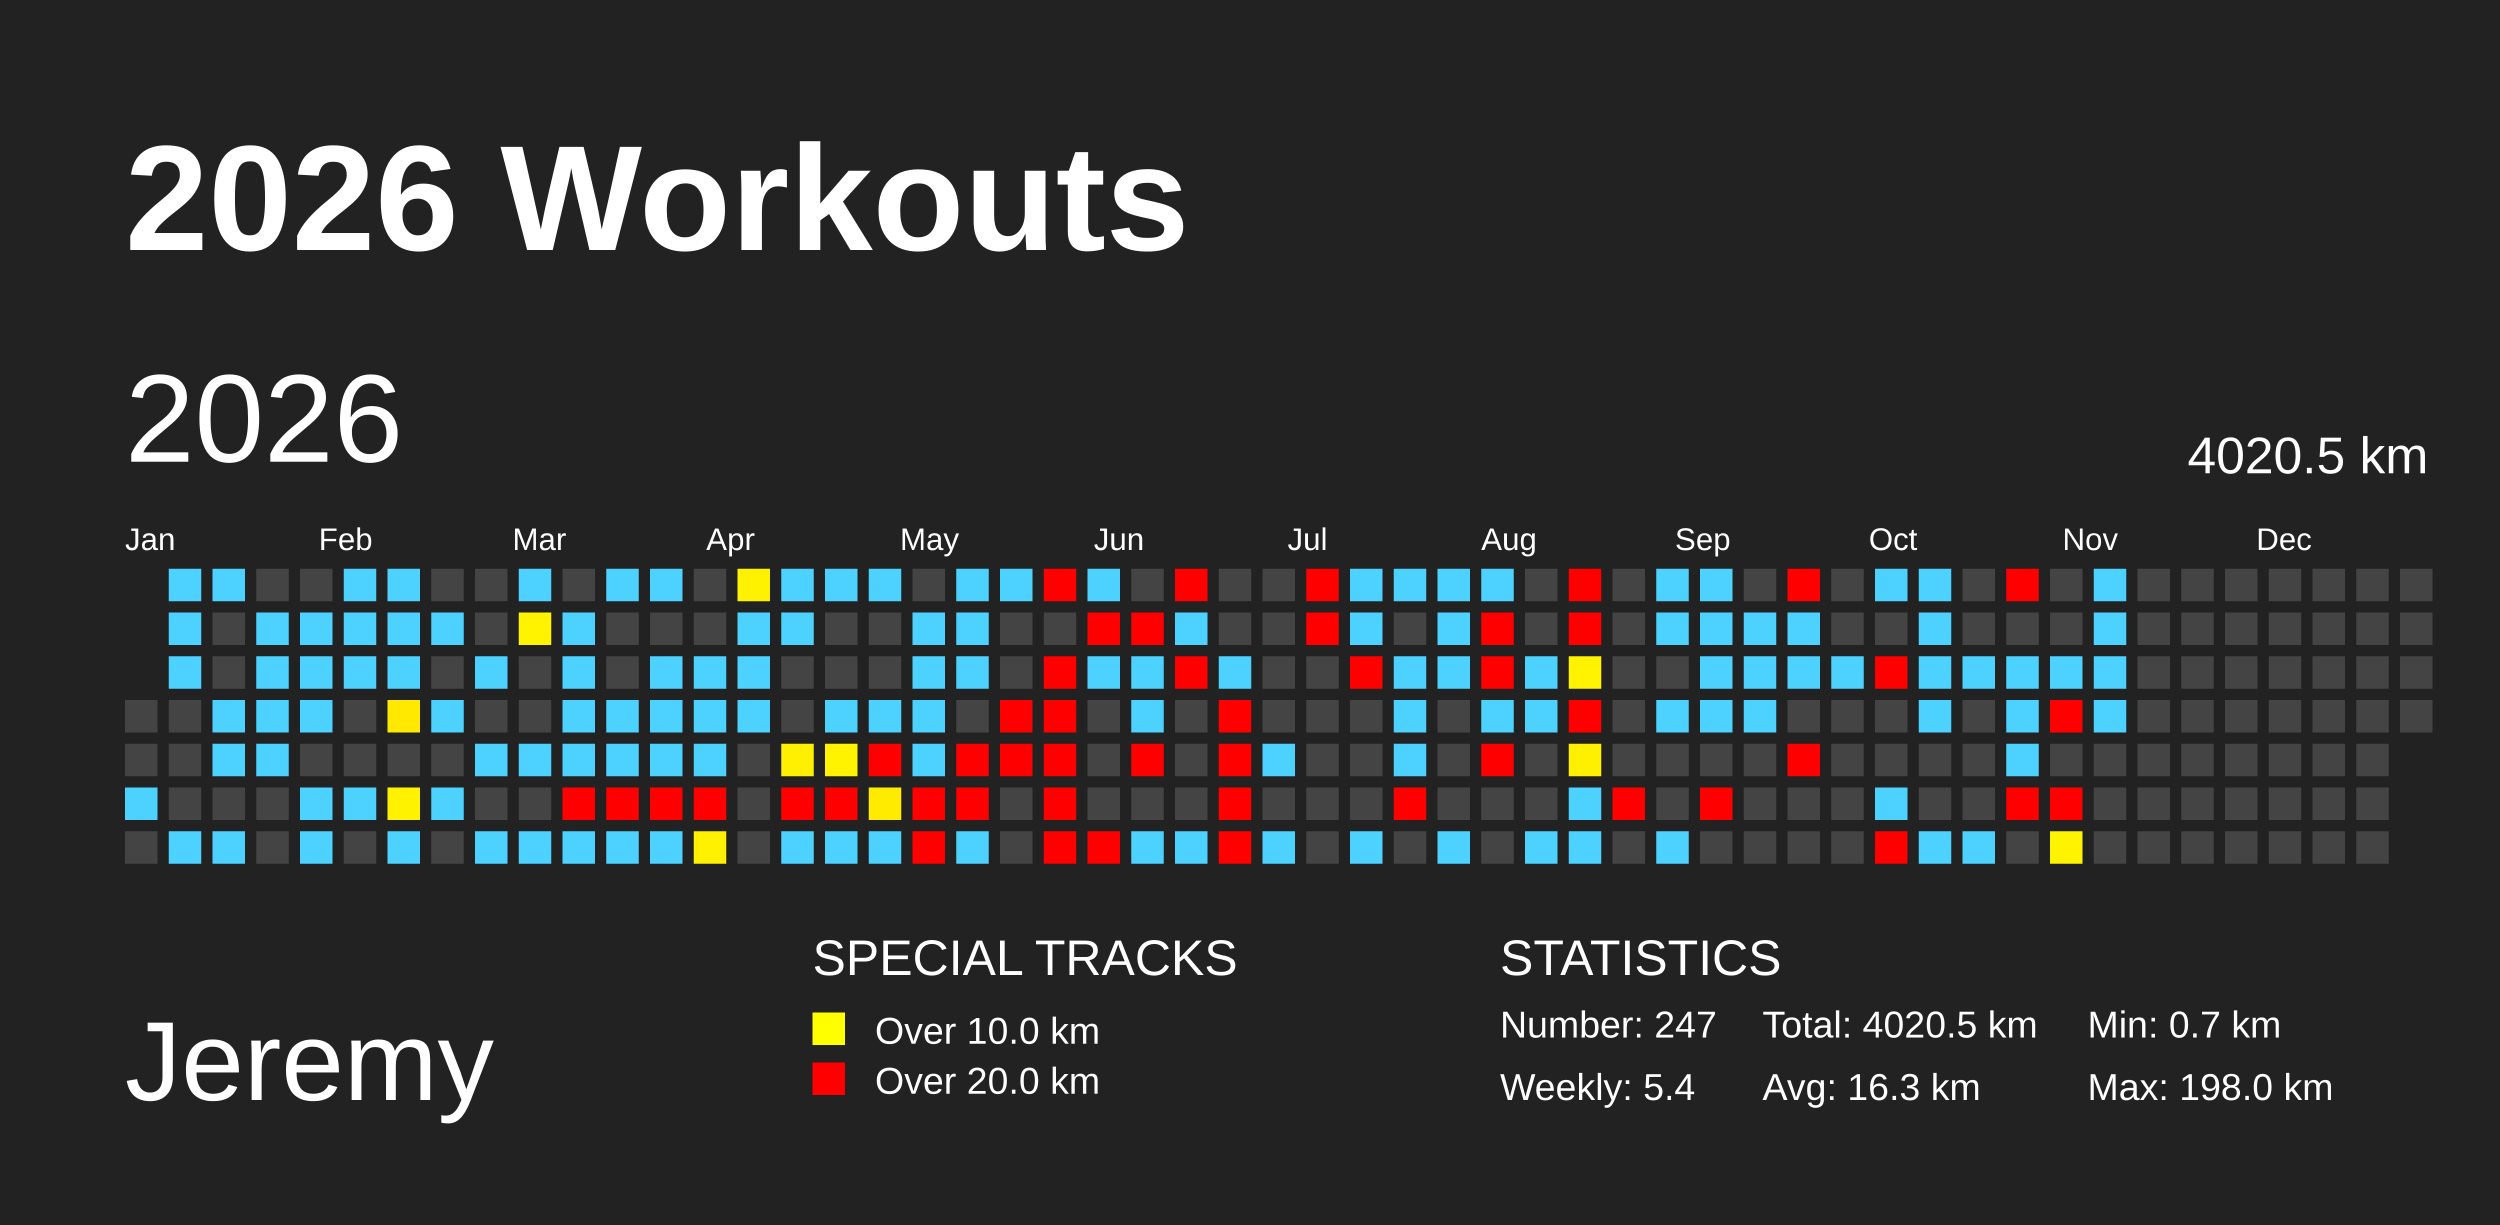
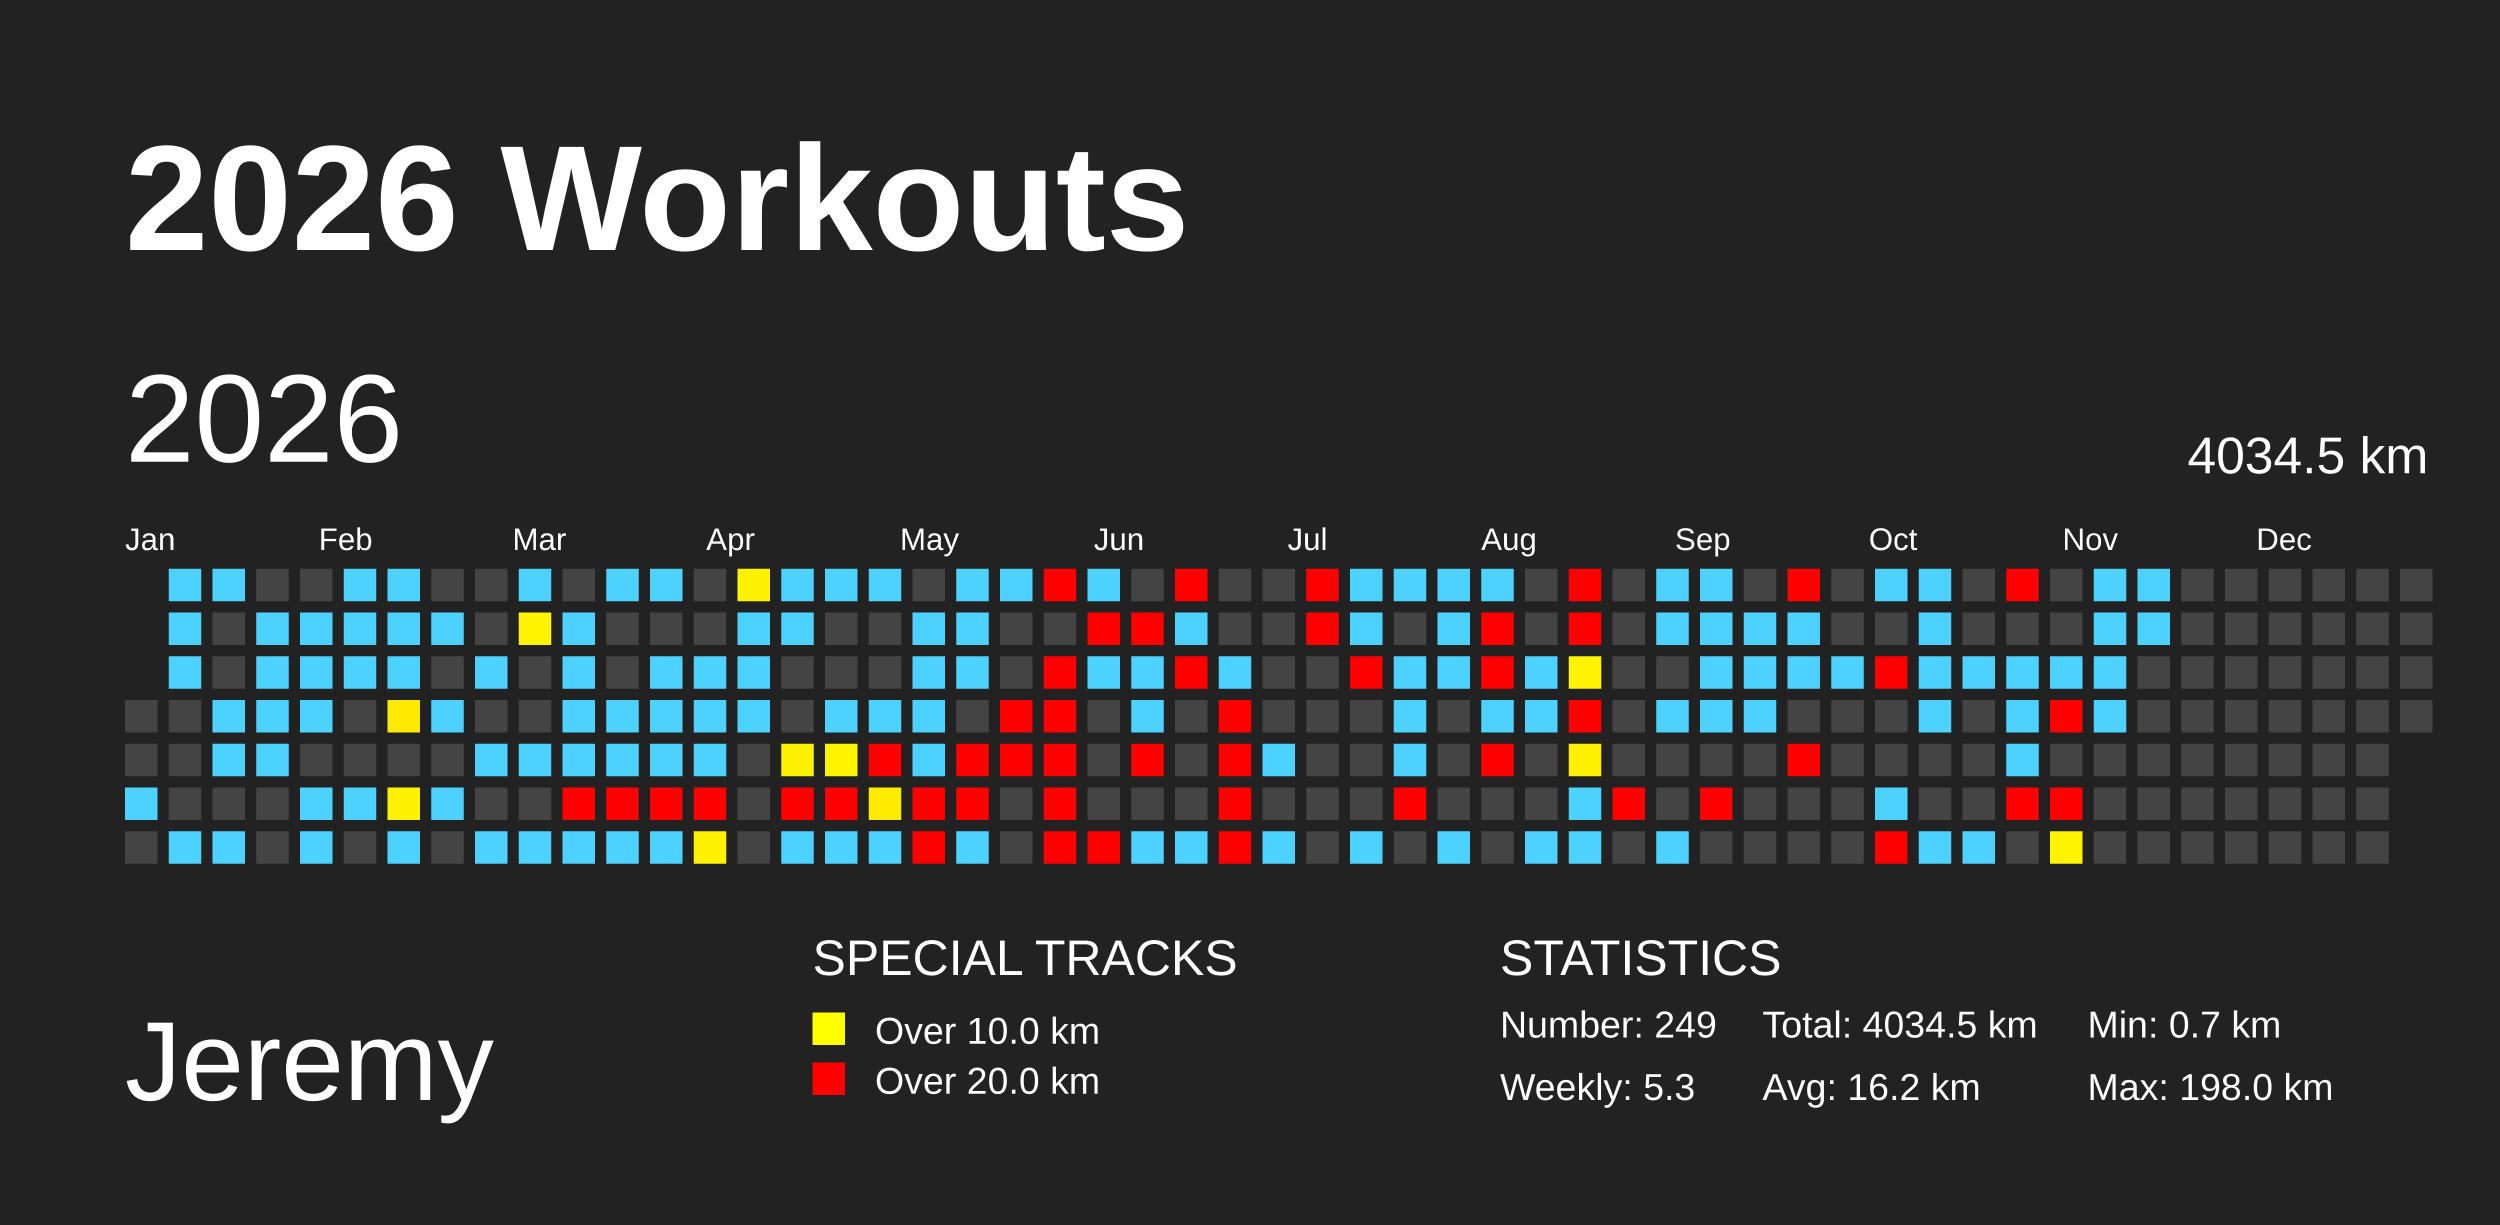
<svg xmlns="http://www.w3.org/2000/svg" baseProfile="full" height="98mm" version="1.1" viewBox="0,0,200,98" width="200mm">
  <defs>
    <pattern height="2" id="indoor-stripe" patternUnits="userSpaceOnUse" width="2">
      <line stroke="white" stroke-opacity="0.45" stroke-width="0.5" x1="0" x2="2" y1="2" y2="0" />
    </pattern>
  </defs>
  <rect fill="#222222" height="98" width="200" x="0" y="0" />
  <text fill="#FFFFFF" style="font-size:12px; font-family:Arial; font-weight:bold;" x="10" y="20">2026 Workouts</text>
  <text fill="#FFFFFF" style="font-size:9px; font-family:Arial" x="10" y="88">Jeremy</text>
  <text fill="#FFFFFF" style="font-size:4px; font-family:Arial" x="65" y="78">SPECIAL TRACKS</text>
  <rect fill="yellow" height="2.6" width="2.6" x="65" y="81" />
  <text fill="#FFFFFF" style="font-size:3px; font-family:Arial" x="70" y="83.5">Over 10.0 km</text>
  <rect fill="red" height="2.6" width="2.6" x="65" y="85" />
  <text fill="#FFFFFF" style="font-size:3px; font-family:Arial" x="70" y="87.5">Over 20.0 km</text>
  <text fill="#FFFFFF" style="font-size:4px; font-family:Arial" x="120" y="78">STATISTICS</text>
-   <text fill="#FFFFFF" style="font-size:3px; font-family:Arial" x="120" y="83">Number: 247</text>
-   <text fill="#FFFFFF" style="font-size:3px; font-family:Arial" x="120" y="88">Weekly: 5.4</text>
-   <text fill="#FFFFFF" style="font-size:3px; font-family:Arial" x="141" y="83">Total: 4020.5 km</text>
-   <text fill="#FFFFFF" style="font-size:3px; font-family:Arial" x="141" y="88">Avg: 16.3 km</text>
+   <text fill="#FFFFFF" style="font-size:3px; font-family:Arial" x="120" y="83">Number: 249</text>
+   <text fill="#FFFFFF" style="font-size:3px; font-family:Arial" x="120" y="88">Weekly: 5.3</text>
+   <text fill="#FFFFFF" style="font-size:3px; font-family:Arial" x="141" y="83">Total: 4034.5 km</text>
+   <text fill="#FFFFFF" style="font-size:3px; font-family:Arial" x="141" y="88">Avg: 16.2 km</text>
  <text fill="#FFFFFF" style="font-size:3px; font-family:Arial" x="167" y="83">Min: 0.7 km</text>
  <text fill="#FFFFFF" style="font-size:3px; font-family:Arial" x="167" y="88">Max: 198.0 km</text>
  <text dominant-baseline="hanging" fill="#FFFFFF" style="font-size:10.0px; font-family:Arial;" x="10" y="30">2026</text>
-   <text dominant-baseline="hanging" fill="#FFFFFF" style="font-size:4.125px; font-family:Arial;" x="175" y="35">4020.5 km</text>
+   <text dominant-baseline="hanging" fill="#FFFFFF" style="font-size:4.125px; font-family:Arial;" x="175" y="35">4034.5 km</text>
  <text fill="#FFFFFF" style="font-size:2.5px; font-family:Arial" x="10.0" y="44">Jan</text>
  <text fill="#FFFFFF" style="font-size:2.5px; font-family:Arial" x="25.5" y="44">Feb</text>
  <text fill="#FFFFFF" style="font-size:2.5px; font-family:Arial" x="41.0" y="44">Mar</text>
  <text fill="#FFFFFF" style="font-size:2.5px; font-family:Arial" x="56.5" y="44">Apr</text>
  <text fill="#FFFFFF" style="font-size:2.5px; font-family:Arial" x="72.0" y="44">May</text>
  <text fill="#FFFFFF" style="font-size:2.5px; font-family:Arial" x="87.5" y="44">Jun</text>
  <text fill="#FFFFFF" style="font-size:2.5px; font-family:Arial" x="103.0" y="44">Jul</text>
  <text fill="#FFFFFF" style="font-size:2.5px; font-family:Arial" x="118.5" y="44">Aug</text>
  <text fill="#FFFFFF" style="font-size:2.5px; font-family:Arial" x="134.0" y="44">Sep</text>
  <text fill="#FFFFFF" style="font-size:2.5px; font-family:Arial" x="149.5" y="44">Oct</text>
  <text fill="#FFFFFF" style="font-size:2.5px; font-family:Arial" x="165.0" y="44">Nov</text>
  <text fill="#FFFFFF" style="font-size:2.5px; font-family:Arial" x="180.5" y="44">Dec</text>
  <rect fill="#444444" height="2.6" width="2.6" x="10.0" y="56.0" />
  <rect fill="#444444" height="2.6" width="2.6" x="10.0" y="59.5" />
  <rect fill="#4dd2ff" height="2.6" width="2.6" x="10.0" y="63.0" />
  <rect fill="#444444" height="2.6" width="2.6" x="10.0" y="66.5" />
  <rect fill="#4dd2ff" height="2.6" width="2.6" x="13.5" y="45.5" />
  <rect fill="#4dd2ff" height="2.6" width="2.6" x="13.5" y="49.0" />
  <rect fill="#4dd2ff" height="2.6" width="2.6" x="13.5" y="52.5" />
  <rect fill="#444444" height="2.6" width="2.6" x="13.5" y="56.0" />
  <rect fill="#444444" height="2.6" width="2.6" x="13.5" y="59.5" />
  <rect fill="#444444" height="2.6" width="2.6" x="13.5" y="63.0" />
  <rect fill="#4dd2ff" height="2.6" width="2.6" x="13.5" y="66.5" />
  <rect fill="#4dd2ff" height="2.6" width="2.6" x="17.0" y="45.5" />
  <rect fill="#444444" height="2.6" width="2.6" x="17.0" y="49.0" />
  <rect fill="#444444" height="2.6" width="2.6" x="17.0" y="52.5" />
  <rect fill="#4dd2ff" height="2.6" width="2.6" x="17.0" y="56.0" />
  <rect fill="#4dd2ff" height="2.6" width="2.6" x="17.0" y="59.5" />
  <rect fill="#444444" height="2.6" width="2.6" x="17.0" y="63.0" />
  <rect fill="#4dd2ff" height="2.6" width="2.6" x="17.0" y="66.5" />
  <rect fill="#444444" height="2.6" width="2.6" x="20.5" y="45.5" />
  <rect fill="#4dd2ff" height="2.6" width="2.6" x="20.5" y="49.0" />
  <rect fill="#4dd2ff" height="2.6" width="2.6" x="20.5" y="52.5" />
  <rect fill="#4dd2ff" height="2.6" width="2.6" x="20.5" y="56.0" />
  <rect fill="#4dd2ff" height="2.6" width="2.6" x="20.5" y="59.5" />
  <rect fill="#444444" height="2.6" width="2.6" x="20.5" y="63.0" />
  <rect fill="#444444" height="2.6" width="2.6" x="20.5" y="66.5" />
  <rect fill="#444444" height="2.6" width="2.6" x="24.0" y="45.5" />
  <rect fill="#4dd2ff" height="2.6" width="2.6" x="24.0" y="49.0" />
  <rect fill="#4dd2ff" height="2.6" width="2.6" x="24.0" y="52.5" />
  <rect fill="#4dd2ff" height="2.6" width="2.6" x="24.0" y="56.0" />
  <rect fill="#444444" height="2.6" width="2.6" x="24.0" y="59.5" />
  <rect fill="#4dd2ff" height="2.6" width="2.6" x="24.0" y="63.0" />
  <rect fill="#4dd2ff" height="2.6" width="2.6" x="24.0" y="66.5" />
  <rect fill="#4dd2ff" height="2.6" width="2.6" x="27.5" y="45.5" />
  <rect fill="#4dd2ff" height="2.6" width="2.6" x="27.5" y="49.0" />
  <rect fill="#4dd2ff" height="2.6" width="2.6" x="27.5" y="52.5" />
  <rect fill="#444444" height="2.6" width="2.6" x="27.5" y="56.0" />
  <rect fill="#444444" height="2.6" width="2.6" x="27.5" y="59.5" />
  <rect fill="#4dd2ff" height="2.6" width="2.6" x="27.5" y="63.0" />
  <rect fill="#444444" height="2.6" width="2.6" x="27.5" y="66.5" />
  <rect fill="#4dd2ff" height="2.6" width="2.6" x="31.0" y="45.5" />
  <rect fill="#4dd2ff" height="2.6" width="2.6" x="31.0" y="49.0" />
  <rect fill="#4dd2ff" height="2.6" width="2.6" x="31.0" y="52.5" />
  <rect fill="#ffe900" height="2.6" width="2.6" x="31.0" y="56.0" />
  <rect fill="#444444" height="2.6" width="2.6" x="31.0" y="59.5" />
  <rect fill="#fff200" height="2.6" width="2.6" x="31.0" y="63.0" />
  <rect fill="#4dd2ff" height="2.6" width="2.6" x="31.0" y="66.5" />
  <rect fill="#444444" height="2.6" width="2.6" x="34.5" y="45.5" />
  <rect fill="#4dd2ff" height="2.6" width="2.6" x="34.5" y="49.0" />
  <rect fill="#444444" height="2.6" width="2.6" x="34.5" y="52.5" />
  <rect fill="#4dd2ff" height="2.6" width="2.6" x="34.5" y="56.0" />
  <rect fill="#444444" height="2.6" width="2.6" x="34.5" y="59.5" />
  <rect fill="#4dd2ff" height="2.6" width="2.6" x="34.5" y="63.0" />
  <rect fill="#444444" height="2.6" width="2.6" x="34.5" y="66.5" />
  <rect fill="#444444" height="2.6" width="2.6" x="38.0" y="45.5" />
  <rect fill="#444444" height="2.6" width="2.6" x="38.0" y="49.0" />
  <rect fill="#4dd2ff" height="2.6" width="2.6" x="38.0" y="52.5" />
  <rect fill="#444444" height="2.6" width="2.6" x="38.0" y="56.0" />
  <rect fill="#4dd2ff" height="2.6" width="2.6" x="38.0" y="59.5" />
  <rect fill="#444444" height="2.6" width="2.6" x="38.0" y="63.0" />
  <rect fill="#4dd2ff" height="2.6" width="2.6" x="38.0" y="66.5" />
  <rect fill="#4dd2ff" height="2.6" width="2.6" x="41.5" y="45.5" />
  <rect fill="#fff300" height="2.6" width="2.6" x="41.5" y="49.0" />
  <rect fill="#444444" height="2.6" width="2.6" x="41.5" y="52.5" />
  <rect fill="#444444" height="2.6" width="2.6" x="41.5" y="56.0" />
  <rect fill="#4dd2ff" height="2.6" width="2.6" x="41.5" y="59.5" />
  <rect fill="#444444" height="2.6" width="2.6" x="41.5" y="63.0" />
  <rect fill="#4dd2ff" height="2.6" width="2.6" x="41.5" y="66.5" />
  <rect fill="#444444" height="2.6" width="2.6" x="45.0" y="45.5" />
  <rect fill="#4dd2ff" height="2.6" width="2.6" x="45.0" y="49.0" />
  <rect fill="#4dd2ff" height="2.6" width="2.6" x="45.0" y="52.5" />
  <rect fill="#4dd2ff" height="2.6" width="2.6" x="45.0" y="56.0" />
  <rect fill="#4dd2ff" height="2.6" width="2.6" x="45.0" y="59.5" />
  <rect fill="red" height="2.6" width="2.6" x="45.0" y="63.0" />
  <rect fill="#4dd2ff" height="2.6" width="2.6" x="45.0" y="66.5" />
  <rect fill="#4dd2ff" height="2.6" width="2.6" x="48.5" y="45.5" />
  <rect fill="#444444" height="2.6" width="2.6" x="48.5" y="49.0" />
  <rect fill="#444444" height="2.6" width="2.6" x="48.5" y="52.5" />
  <rect fill="#4dd2ff" height="2.6" width="2.6" x="48.5" y="56.0" />
  <rect fill="#4dd2ff" height="2.6" width="2.6" x="48.5" y="59.5" />
  <rect fill="red" height="2.6" width="2.6" x="48.5" y="63.0" />
  <rect fill="#4dd2ff" height="2.6" width="2.6" x="48.5" y="66.5" />
  <rect fill="#4dd2ff" height="2.6" width="2.6" x="52.0" y="45.5" />
  <rect fill="#444444" height="2.6" width="2.6" x="52.0" y="49.0" />
  <rect fill="#4dd2ff" height="2.6" width="2.6" x="52.0" y="52.5" />
  <rect fill="#4dd2ff" height="2.6" width="2.6" x="52.0" y="56.0" />
  <rect fill="#4dd2ff" height="2.6" width="2.6" x="52.0" y="59.5" />
  <rect fill="red" height="2.6" width="2.6" x="52.0" y="63.0" />
  <rect fill="#4dd2ff" height="2.6" width="2.6" x="52.0" y="66.5" />
  <rect fill="#444444" height="2.6" width="2.6" x="55.5" y="45.5" />
  <rect fill="#444444" height="2.6" width="2.6" x="55.5" y="49.0" />
  <rect fill="#4dd2ff" height="2.6" width="2.6" x="55.5" y="52.5" />
  <rect fill="#4dd2ff" height="2.6" width="2.6" x="55.5" y="56.0" />
  <rect fill="#4dd2ff" height="2.6" width="2.6" x="55.5" y="59.5" />
  <rect fill="red" height="2.6" width="2.6" x="55.5" y="63.0" />
  <rect fill="#fff100" height="2.6" width="2.6" x="55.5" y="66.5" />
  <rect fill="#fff200" height="2.6" width="2.6" x="59.0" y="45.5" />
  <rect fill="#4dd2ff" height="2.6" width="2.6" x="59.0" y="49.0" />
  <rect fill="#4dd2ff" height="2.6" width="2.6" x="59.0" y="52.5" />
  <rect fill="#4dd2ff" height="2.6" width="2.6" x="59.0" y="56.0" />
  <rect fill="#444444" height="2.6" width="2.6" x="59.0" y="59.5" />
  <rect fill="#444444" height="2.6" width="2.6" x="59.0" y="63.0" />
  <rect fill="#444444" height="2.6" width="2.6" x="59.0" y="66.5" />
  <rect fill="#4dd2ff" height="2.6" width="2.6" x="62.5" y="45.5" />
  <rect fill="#4dd2ff" height="2.6" width="2.6" x="62.5" y="49.0" />
  <rect fill="#444444" height="2.6" width="2.6" x="62.5" y="52.5" />
  <rect fill="#444444" height="2.6" width="2.6" x="62.5" y="56.0" />
  <rect fill="#ffef00" height="2.6" width="2.6" x="62.5" y="59.5" />
  <rect fill="red" height="2.6" width="2.6" x="62.5" y="63.0" />
  <rect fill="#4dd2ff" height="2.6" width="2.6" x="62.5" y="66.5" />
  <rect fill="#4dd2ff" height="2.6" width="2.6" x="66.0" y="45.5" />
  <rect fill="#444444" height="2.6" width="2.6" x="66.0" y="49.0" />
  <rect fill="#444444" height="2.6" width="2.6" x="66.0" y="52.5" />
  <rect fill="#4dd2ff" height="2.6" width="2.6" x="66.0" y="56.0" />
  <rect fill="#fff300" height="2.6" width="2.6" x="66.0" y="59.5" />
  <rect fill="red" height="2.6" width="2.6" x="66.0" y="63.0" />
  <rect fill="#4dd2ff" height="2.6" width="2.6" x="66.0" y="66.5" />
  <rect fill="#4dd2ff" height="2.6" width="2.6" x="69.5" y="45.5" />
  <rect fill="#444444" height="2.6" width="2.6" x="69.5" y="49.0" />
  <rect fill="#444444" height="2.6" width="2.6" x="69.5" y="52.5" />
  <rect fill="#4dd2ff" height="2.6" width="2.6" x="69.5" y="56.0" />
  <rect fill="red" height="2.6" width="2.6" x="69.5" y="59.5" />
  <rect fill="#ffeb00" height="2.6" width="2.6" x="69.5" y="63.0" />
  <rect fill="#4dd2ff" height="2.6" width="2.6" x="69.5" y="66.5" />
  <rect fill="#444444" height="2.6" width="2.6" x="73.0" y="45.5" />
  <rect fill="#4dd2ff" height="2.6" width="2.6" x="73.0" y="49.0" />
  <rect fill="#4dd2ff" height="2.6" width="2.6" x="73.0" y="52.5" />
  <rect fill="#4dd2ff" height="2.6" width="2.6" x="73.0" y="56.0" />
  <rect fill="#4dd2ff" height="2.6" width="2.6" x="73.0" y="59.5" />
  <rect fill="red" height="2.6" width="2.6" x="73.0" y="63.0" />
  <rect fill="red" height="2.6" width="2.6" x="73.0" y="66.5" />
  <rect fill="#4dd2ff" height="2.6" width="2.6" x="76.5" y="45.5" />
  <rect fill="#4dd2ff" height="2.6" width="2.6" x="76.5" y="49.0" />
  <rect fill="#4dd2ff" height="2.6" width="2.6" x="76.5" y="52.5" />
  <rect fill="#444444" height="2.6" width="2.6" x="76.5" y="56.0" />
  <rect fill="red" height="2.6" width="2.6" x="76.5" y="59.5" />
  <rect fill="red" height="2.6" width="2.6" x="76.5" y="63.0" />
  <rect fill="#4dd2ff" height="2.6" width="2.6" x="76.5" y="66.5" />
  <rect fill="#4dd2ff" height="2.6" width="2.6" x="80.0" y="45.5" />
  <rect fill="#444444" height="2.6" width="2.6" x="80.0" y="49.0" />
  <rect fill="#444444" height="2.6" width="2.6" x="80.0" y="52.5" />
  <rect fill="red" height="2.6" width="2.6" x="80.0" y="56.0" />
  <rect fill="red" height="2.6" width="2.6" x="80.0" y="59.5" />
  <rect fill="#444444" height="2.6" width="2.6" x="80.0" y="63.0" />
  <rect fill="#444444" height="2.6" width="2.6" x="80.0" y="66.5" />
  <rect fill="red" height="2.6" width="2.6" x="83.5" y="45.5" />
  <rect fill="#444444" height="2.6" width="2.6" x="83.5" y="49.0" />
  <rect fill="red" height="2.6" width="2.6" x="83.5" y="52.5" />
  <rect fill="red" height="2.6" width="2.6" x="83.5" y="56.0" />
  <rect fill="red" height="2.6" width="2.6" x="83.5" y="59.5" />
  <rect fill="red" height="2.6" width="2.6" x="83.5" y="63.0" />
  <rect fill="red" height="2.6" width="2.6" x="83.5" y="66.5" />
  <rect fill="#4dd2ff" height="2.6" width="2.6" x="87.0" y="45.5" />
  <rect fill="red" height="2.6" width="2.6" x="87.0" y="49.0" />
  <rect fill="#4dd2ff" height="2.6" width="2.6" x="87.0" y="52.5" />
  <rect fill="#444444" height="2.6" width="2.6" x="87.0" y="56.0" />
  <rect fill="#444444" height="2.6" width="2.6" x="87.0" y="59.5" />
  <rect fill="#444444" height="2.6" width="2.6" x="87.0" y="63.0" />
  <rect fill="red" height="2.6" width="2.6" x="87.0" y="66.5" />
  <rect fill="#444444" height="2.6" width="2.6" x="90.5" y="45.5" />
  <rect fill="red" height="2.6" width="2.6" x="90.5" y="49.0" />
  <rect fill="#4dd2ff" height="2.6" width="2.6" x="90.5" y="52.5" />
  <rect fill="#4dd2ff" height="2.6" width="2.6" x="90.5" y="56.0" />
  <rect fill="red" height="2.6" width="2.6" x="90.5" y="59.5" />
  <rect fill="#444444" height="2.6" width="2.6" x="90.5" y="63.0" />
  <rect fill="#4dd2ff" height="2.6" width="2.6" x="90.5" y="66.5" />
  <rect fill="red" height="2.6" width="2.6" x="94.0" y="45.5" />
  <rect fill="#4dd2ff" height="2.6" width="2.6" x="94.0" y="49.0" />
  <rect fill="red" height="2.6" width="2.6" x="94.0" y="52.5" />
  <rect fill="#444444" height="2.6" width="2.6" x="94.0" y="56.0" />
  <rect fill="#444444" height="2.6" width="2.6" x="94.0" y="59.5" />
  <rect fill="#444444" height="2.6" width="2.6" x="94.0" y="63.0" />
  <rect fill="#4dd2ff" height="2.6" width="2.6" x="94.0" y="66.5" />
  <rect fill="#444444" height="2.6" width="2.6" x="97.5" y="45.5" />
  <rect fill="#444444" height="2.6" width="2.6" x="97.5" y="49.0" />
  <rect fill="#4dd2ff" height="2.6" width="2.6" x="97.5" y="52.5" />
  <rect fill="red" height="2.6" width="2.6" x="97.5" y="56.0" />
  <rect fill="red" height="2.6" width="2.6" x="97.5" y="59.5" />
  <rect fill="red" height="2.6" width="2.6" x="97.5" y="63.0" />
  <rect fill="red" height="2.6" width="2.6" x="97.5" y="66.5" />
  <rect fill="#444444" height="2.6" width="2.6" x="101.0" y="45.5" />
  <rect fill="#444444" height="2.6" width="2.6" x="101.0" y="49.0" />
  <rect fill="#444444" height="2.6" width="2.6" x="101.0" y="52.5" />
  <rect fill="#444444" height="2.6" width="2.6" x="101.0" y="56.0" />
  <rect fill="#4dd2ff" height="2.6" width="2.6" x="101.0" y="59.5" />
  <rect fill="#444444" height="2.6" width="2.6" x="101.0" y="63.0" />
  <rect fill="#4dd2ff" height="2.6" width="2.6" x="101.0" y="66.5" />
  <rect fill="red" height="2.6" width="2.6" x="104.5" y="45.5" />
  <rect fill="red" height="2.6" width="2.6" x="104.5" y="49.0" />
  <rect fill="#444444" height="2.6" width="2.6" x="104.5" y="52.5" />
  <rect fill="#444444" height="2.6" width="2.6" x="104.5" y="56.0" />
  <rect fill="#444444" height="2.6" width="2.6" x="104.5" y="59.5" />
  <rect fill="#444444" height="2.6" width="2.6" x="104.5" y="63.0" />
  <rect fill="#444444" height="2.6" width="2.6" x="104.5" y="66.5" />
  <rect fill="#4dd2ff" height="2.6" width="2.6" x="108.0" y="45.5" />
  <rect fill="#4dd2ff" height="2.6" width="2.6" x="108.0" y="49.0" />
  <rect fill="red" height="2.6" width="2.6" x="108.0" y="52.5" />
  <rect fill="#444444" height="2.6" width="2.6" x="108.0" y="56.0" />
  <rect fill="#444444" height="2.6" width="2.6" x="108.0" y="59.5" />
  <rect fill="#444444" height="2.6" width="2.6" x="108.0" y="63.0" />
  <rect fill="#4dd2ff" height="2.6" width="2.6" x="108.0" y="66.5" />
  <rect fill="#4dd2ff" height="2.6" width="2.6" x="111.5" y="45.5" />
  <rect fill="#444444" height="2.6" width="2.6" x="111.5" y="49.0" />
  <rect fill="#4dd2ff" height="2.6" width="2.6" x="111.5" y="52.5" />
  <rect fill="#4dd2ff" height="2.6" width="2.6" x="111.5" y="56.0" />
  <rect fill="#4dd2ff" height="2.6" width="2.6" x="111.5" y="59.5" />
  <rect fill="red" height="2.6" width="2.6" x="111.5" y="63.0" />
  <rect fill="#444444" height="2.6" width="2.6" x="111.5" y="66.5" />
  <rect fill="#4dd2ff" height="2.6" width="2.6" x="115.0" y="45.5" />
  <rect fill="#4dd2ff" height="2.6" width="2.6" x="115.0" y="49.0" />
  <rect fill="#4dd2ff" height="2.6" width="2.6" x="115.0" y="52.5" />
  <rect fill="#444444" height="2.6" width="2.6" x="115.0" y="56.0" />
  <rect fill="#444444" height="2.6" width="2.6" x="115.0" y="59.5" />
  <rect fill="#444444" height="2.6" width="2.6" x="115.0" y="63.0" />
  <rect fill="#4dd2ff" height="2.6" width="2.6" x="115.0" y="66.5" />
  <rect fill="#4dd2ff" height="2.6" width="2.6" x="118.5" y="45.5" />
  <rect fill="red" height="2.6" width="2.6" x="118.5" y="49.0" />
  <rect fill="red" height="2.6" width="2.6" x="118.5" y="52.5" />
  <rect fill="#4dd2ff" height="2.6" width="2.6" x="118.5" y="56.0" />
  <rect fill="red" height="2.6" width="2.6" x="118.5" y="59.5" />
  <rect fill="#444444" height="2.6" width="2.6" x="118.5" y="63.0" />
  <rect fill="#444444" height="2.6" width="2.6" x="118.5" y="66.5" />
  <rect fill="#444444" height="2.6" width="2.6" x="122.0" y="45.5" />
  <rect fill="#444444" height="2.6" width="2.6" x="122.0" y="49.0" />
  <rect fill="#4dd2ff" height="2.6" width="2.6" x="122.0" y="52.5" />
  <rect fill="#4dd2ff" height="2.6" width="2.6" x="122.0" y="56.0" />
  <rect fill="#444444" height="2.6" width="2.6" x="122.0" y="59.5" />
  <rect fill="#444444" height="2.6" width="2.6" x="122.0" y="63.0" />
  <rect fill="#4dd2ff" height="2.6" width="2.6" x="122.0" y="66.5" />
  <rect fill="red" height="2.6" width="2.6" x="125.5" y="45.5" />
  <rect fill="red" height="2.6" width="2.6" x="125.5" y="49.0" />
  <rect fill="#fff300" height="2.6" width="2.6" x="125.5" y="52.5" />
  <rect fill="red" height="2.6" width="2.6" x="125.5" y="56.0" />
  <rect fill="#fff000" height="2.6" width="2.6" x="125.5" y="59.5" />
  <rect fill="#4dd2ff" height="2.6" width="2.6" x="125.5" y="63.0" />
  <rect fill="#4dd2ff" height="2.6" width="2.6" x="125.5" y="66.5" />
  <rect fill="#444444" height="2.6" width="2.6" x="129.0" y="45.5" />
  <rect fill="#444444" height="2.6" width="2.6" x="129.0" y="49.0" />
  <rect fill="#444444" height="2.6" width="2.6" x="129.0" y="52.5" />
  <rect fill="#444444" height="2.6" width="2.6" x="129.0" y="56.0" />
  <rect fill="#444444" height="2.6" width="2.6" x="129.0" y="59.5" />
  <rect fill="red" height="2.6" width="2.6" x="129.0" y="63.0" />
  <rect fill="#444444" height="2.6" width="2.6" x="129.0" y="66.5" />
  <rect fill="#4dd2ff" height="2.6" width="2.6" x="132.5" y="45.5" />
  <rect fill="#4dd2ff" height="2.6" width="2.6" x="132.5" y="49.0" />
  <rect fill="#444444" height="2.6" width="2.6" x="132.5" y="52.5" />
  <rect fill="#4dd2ff" height="2.6" width="2.6" x="132.5" y="56.0" />
  <rect fill="#444444" height="2.6" width="2.6" x="132.5" y="59.5" />
  <rect fill="#444444" height="2.6" width="2.6" x="132.5" y="63.0" />
  <rect fill="#4dd2ff" height="2.6" width="2.6" x="132.5" y="66.5" />
  <rect fill="#4dd2ff" height="2.6" width="2.6" x="136.0" y="45.5" />
  <rect fill="#4dd2ff" height="2.6" width="2.6" x="136.0" y="49.0" />
  <rect fill="#4dd2ff" height="2.6" width="2.6" x="136.0" y="52.5" />
  <rect fill="#4dd2ff" height="2.6" width="2.6" x="136.0" y="56.0" />
  <rect fill="#444444" height="2.6" width="2.6" x="136.0" y="59.5" />
  <rect fill="red" height="2.6" width="2.6" x="136.0" y="63.0" />
  <rect fill="#444444" height="2.6" width="2.6" x="136.0" y="66.5" />
  <rect fill="#444444" height="2.6" width="2.6" x="139.5" y="45.5" />
  <rect fill="#4dd2ff" height="2.6" width="2.6" x="139.5" y="49.0" />
  <rect fill="#4dd2ff" height="2.6" width="2.6" x="139.5" y="52.5" />
  <rect fill="#4dd2ff" height="2.6" width="2.6" x="139.5" y="56.0" />
  <rect fill="#444444" height="2.6" width="2.6" x="139.5" y="59.5" />
  <rect fill="#444444" height="2.6" width="2.6" x="139.5" y="63.0" />
  <rect fill="#444444" height="2.6" width="2.6" x="139.5" y="66.5" />
  <rect fill="red" height="2.6" width="2.6" x="143.0" y="45.5" />
  <rect fill="#4dd2ff" height="2.6" width="2.6" x="143.0" y="49.0" />
  <rect fill="#4dd2ff" height="2.6" width="2.6" x="143.0" y="52.5" />
  <rect fill="#444444" height="2.6" width="2.6" x="143.0" y="56.0" />
  <rect fill="red" height="2.6" width="2.6" x="143.0" y="59.5" />
  <rect fill="#444444" height="2.6" width="2.6" x="143.0" y="63.0" />
  <rect fill="#444444" height="2.6" width="2.6" x="143.0" y="66.5" />
  <rect fill="#444444" height="2.6" width="2.6" x="146.5" y="45.5" />
  <rect fill="#444444" height="2.6" width="2.6" x="146.5" y="49.0" />
  <rect fill="#4dd2ff" height="2.6" width="2.6" x="146.5" y="52.5" />
  <rect fill="#444444" height="2.6" width="2.6" x="146.5" y="56.0" />
  <rect fill="#444444" height="2.6" width="2.6" x="146.5" y="59.5" />
  <rect fill="#444444" height="2.6" width="2.6" x="146.5" y="63.0" />
  <rect fill="#444444" height="2.6" width="2.6" x="146.5" y="66.5" />
  <rect fill="#4dd2ff" height="2.6" width="2.6" x="150.0" y="45.5" />
  <rect fill="#444444" height="2.6" width="2.6" x="150.0" y="49.0" />
  <rect fill="red" height="2.6" width="2.6" x="150.0" y="52.5" />
  <rect fill="#444444" height="2.6" width="2.6" x="150.0" y="56.0" />
  <rect fill="#444444" height="2.6" width="2.6" x="150.0" y="59.5" />
  <rect fill="#4dd2ff" height="2.6" width="2.6" x="150.0" y="63.0" />
  <rect fill="red" height="2.6" width="2.6" x="150.0" y="66.5" />
  <rect fill="#4dd2ff" height="2.6" width="2.6" x="153.5" y="45.5" />
  <rect fill="#4dd2ff" height="2.6" width="2.6" x="153.5" y="49.0" />
  <rect fill="#4dd2ff" height="2.6" width="2.6" x="153.5" y="52.5" />
  <rect fill="#4dd2ff" height="2.6" width="2.6" x="153.5" y="56.0" />
  <rect fill="#444444" height="2.6" width="2.6" x="153.5" y="59.5" />
  <rect fill="#444444" height="2.6" width="2.6" x="153.5" y="63.0" />
  <rect fill="#4dd2ff" height="2.6" width="2.6" x="153.5" y="66.5" />
  <rect fill="#444444" height="2.6" width="2.6" x="157.0" y="45.5" />
  <rect fill="#444444" height="2.6" width="2.6" x="157.0" y="49.0" />
  <rect fill="#4dd2ff" height="2.6" width="2.6" x="157.0" y="52.5" />
  <rect fill="#444444" height="2.6" width="2.6" x="157.0" y="56.0" />
  <rect fill="#444444" height="2.6" width="2.6" x="157.0" y="59.5" />
  <rect fill="#444444" height="2.6" width="2.6" x="157.0" y="63.0" />
  <rect fill="#4dd2ff" height="2.6" width="2.6" x="157.0" y="66.5" />
  <rect fill="red" height="2.6" width="2.6" x="160.5" y="45.5" />
  <rect fill="#444444" height="2.6" width="2.6" x="160.5" y="49.0" />
  <rect fill="#4dd2ff" height="2.6" width="2.6" x="160.5" y="52.5" />
  <rect fill="#4dd2ff" height="2.6" width="2.6" x="160.5" y="56.0" />
  <rect fill="#4dd2ff" height="2.6" width="2.6" x="160.5" y="59.5" />
  <rect fill="red" height="2.6" width="2.6" x="160.5" y="63.0" />
  <rect fill="#444444" height="2.6" width="2.6" x="160.5" y="66.5" />
  <rect fill="#444444" height="2.6" width="2.6" x="164.0" y="45.5" />
  <rect fill="#444444" height="2.6" width="2.6" x="164.0" y="49.0" />
  <rect fill="#4dd2ff" height="2.6" width="2.6" x="164.0" y="52.5" />
  <rect fill="red" height="2.6" width="2.6" x="164.0" y="56.0" />
  <rect fill="#444444" height="2.6" width="2.6" x="164.0" y="59.5" />
  <rect fill="red" height="2.6" width="2.6" x="164.0" y="63.0" />
  <rect fill="#fff400" height="2.6" width="2.6" x="164.0" y="66.5" />
  <rect fill="#4dd2ff" height="2.6" width="2.6" x="167.5" y="45.5" />
  <rect fill="#4dd2ff" height="2.6" width="2.6" x="167.5" y="49.0" />
  <rect fill="#4dd2ff" height="2.6" width="2.6" x="167.5" y="52.5" />
  <rect fill="#4dd2ff" height="2.6" width="2.6" x="167.5" y="56.0" />
  <rect fill="#444444" height="2.6" width="2.6" x="167.5" y="59.5" />
  <rect fill="#444444" height="2.6" width="2.6" x="167.5" y="63.0" />
  <rect fill="#444444" height="2.6" width="2.6" x="167.5" y="66.5" />
-   <rect fill="#444444" height="2.6" width="2.6" x="171.0" y="45.5" />
-   <rect fill="#444444" height="2.6" width="2.6" x="171.0" y="49.0" />
+   <rect fill="#4dd2ff" height="2.6" width="2.6" x="171.0" y="45.5" />
+   <rect fill="#4dd2ff" height="2.6" width="2.6" x="171.0" y="49.0" />
  <rect fill="#444444" height="2.6" width="2.6" x="171.0" y="52.5" />
  <rect fill="#444444" height="2.6" width="2.6" x="171.0" y="56.0" />
  <rect fill="#444444" height="2.6" width="2.6" x="171.0" y="59.5" />
  <rect fill="#444444" height="2.6" width="2.6" x="171.0" y="63.0" />
  <rect fill="#444444" height="2.6" width="2.6" x="171.0" y="66.5" />
  <rect fill="#444444" height="2.6" width="2.6" x="174.5" y="45.5" />
  <rect fill="#444444" height="2.6" width="2.6" x="174.5" y="49.0" />
  <rect fill="#444444" height="2.6" width="2.6" x="174.5" y="52.5" />
  <rect fill="#444444" height="2.6" width="2.6" x="174.5" y="56.0" />
  <rect fill="#444444" height="2.6" width="2.6" x="174.5" y="59.5" />
  <rect fill="#444444" height="2.6" width="2.6" x="174.5" y="63.0" />
  <rect fill="#444444" height="2.6" width="2.6" x="174.5" y="66.5" />
  <rect fill="#444444" height="2.6" width="2.6" x="178.0" y="45.5" />
  <rect fill="#444444" height="2.6" width="2.6" x="178.0" y="49.0" />
  <rect fill="#444444" height="2.6" width="2.6" x="178.0" y="52.5" />
  <rect fill="#444444" height="2.6" width="2.6" x="178.0" y="56.0" />
  <rect fill="#444444" height="2.6" width="2.6" x="178.0" y="59.5" />
  <rect fill="#444444" height="2.6" width="2.6" x="178.0" y="63.0" />
  <rect fill="#444444" height="2.6" width="2.6" x="178.0" y="66.5" />
  <rect fill="#444444" height="2.6" width="2.6" x="181.5" y="45.5" />
  <rect fill="#444444" height="2.6" width="2.6" x="181.5" y="49.0" />
  <rect fill="#444444" height="2.6" width="2.6" x="181.5" y="52.5" />
  <rect fill="#444444" height="2.6" width="2.6" x="181.5" y="56.0" />
  <rect fill="#444444" height="2.6" width="2.6" x="181.5" y="59.5" />
  <rect fill="#444444" height="2.6" width="2.6" x="181.5" y="63.0" />
  <rect fill="#444444" height="2.6" width="2.6" x="181.5" y="66.5" />
  <rect fill="#444444" height="2.6" width="2.6" x="185.0" y="45.5" />
  <rect fill="#444444" height="2.6" width="2.6" x="185.0" y="49.0" />
  <rect fill="#444444" height="2.6" width="2.6" x="185.0" y="52.5" />
  <rect fill="#444444" height="2.6" width="2.6" x="185.0" y="56.0" />
  <rect fill="#444444" height="2.6" width="2.6" x="185.0" y="59.5" />
  <rect fill="#444444" height="2.6" width="2.6" x="185.0" y="63.0" />
  <rect fill="#444444" height="2.6" width="2.6" x="185.0" y="66.5" />
  <rect fill="#444444" height="2.6" width="2.6" x="188.5" y="45.5" />
  <rect fill="#444444" height="2.6" width="2.6" x="188.5" y="49.0" />
  <rect fill="#444444" height="2.6" width="2.6" x="188.5" y="52.5" />
  <rect fill="#444444" height="2.6" width="2.6" x="188.5" y="56.0" />
  <rect fill="#444444" height="2.6" width="2.6" x="188.5" y="59.5" />
  <rect fill="#444444" height="2.6" width="2.6" x="188.5" y="63.0" />
  <rect fill="#444444" height="2.6" width="2.6" x="188.5" y="66.5" />
  <rect fill="#444444" height="2.6" width="2.6" x="192.0" y="45.5" />
  <rect fill="#444444" height="2.6" width="2.6" x="192.0" y="49.0" />
  <rect fill="#444444" height="2.6" width="2.6" x="192.0" y="52.5" />
  <rect fill="#444444" height="2.6" width="2.6" x="192.0" y="56.0" />
</svg>
